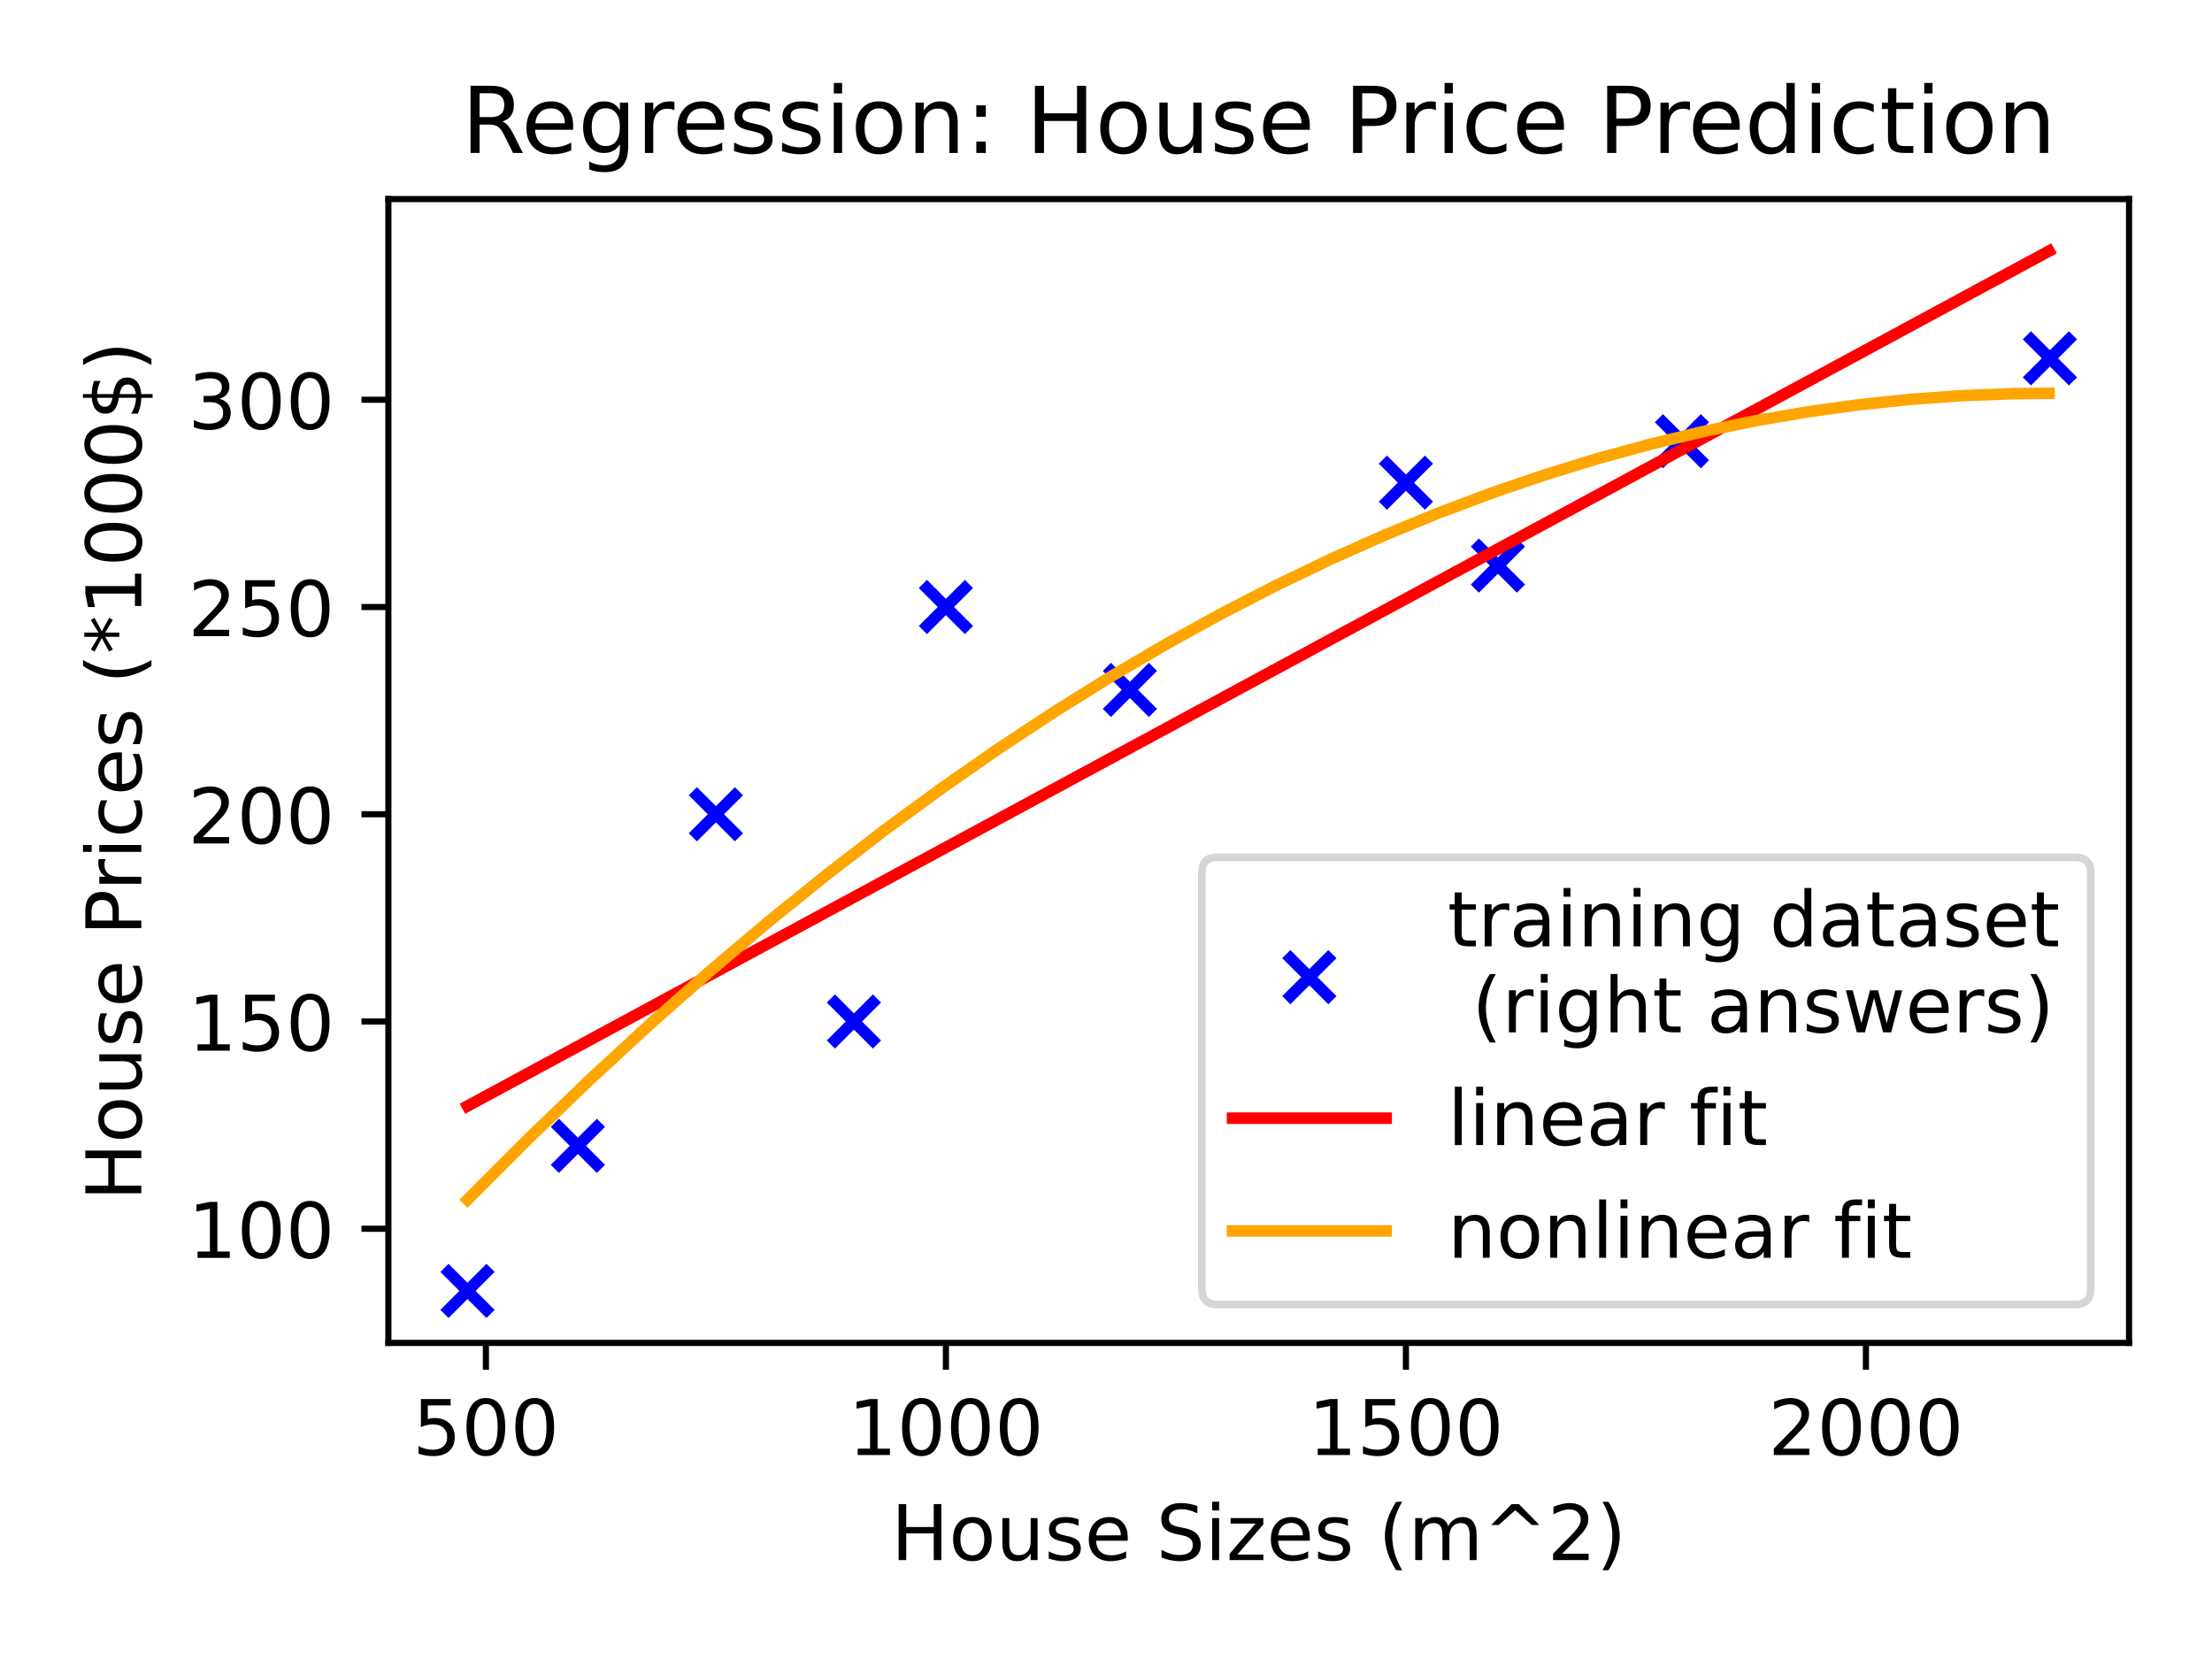
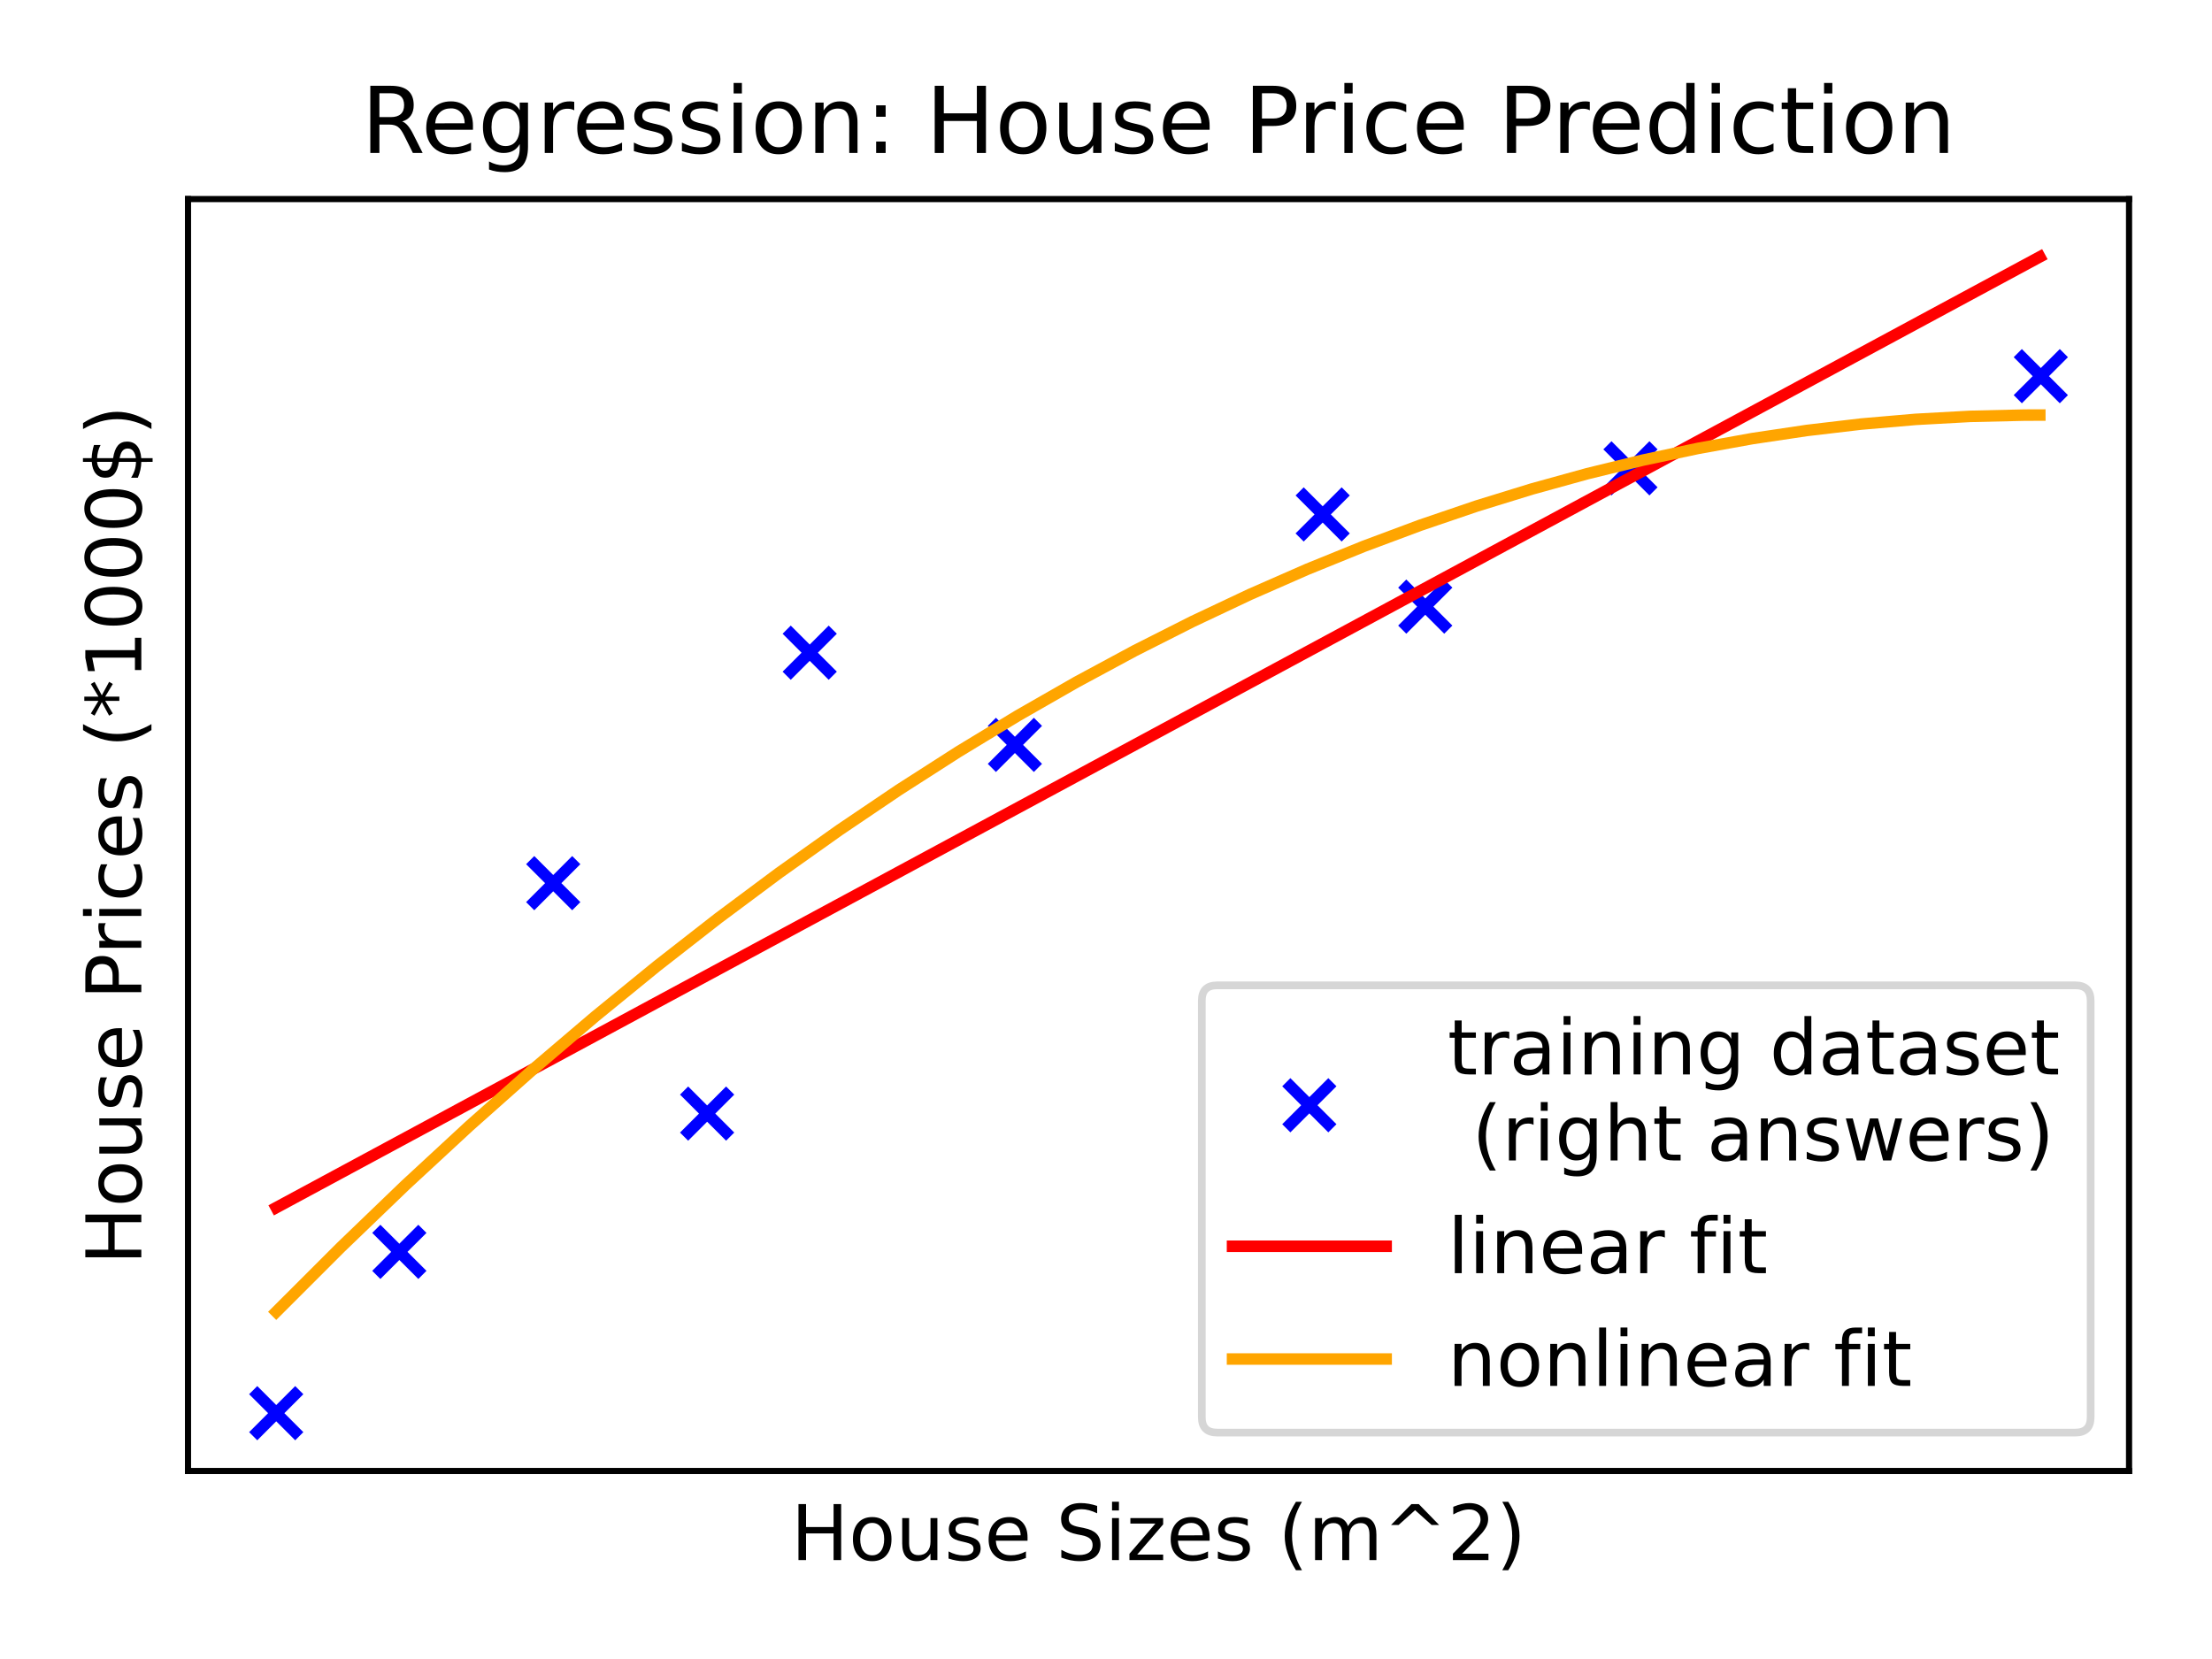
<svg xmlns="http://www.w3.org/2000/svg" xmlns:xlink="http://www.w3.org/1999/xlink" width="288pt" height="216pt" viewBox="0 0 288 216" version="1.1">
  <defs>
    <style type="text/css">*{stroke-linejoin: round; stroke-linecap: butt}</style>
  </defs>
  <g id="figure_1">
    <g id="patch_1">
      <path d="M 0 216  L 288 216  L 288 0  L 0 0  z " style="fill: #ffffff" />
    </g>
    <g id="axes_1">
      <g id="patch_2">
-         <path d="M 50.566 174.844  L 277.2 174.844  L 277.2 25.918  L 50.566 25.918  z " style="fill: #ffffff" />
+         <path d="M 24.478 191.522  L 277.2 191.522  L 277.2 25.918  L 24.478 25.918  z " style="fill: #ffffff" />
      </g>
      <g id="PathCollection_1">
        <defs>
-           <path id="mc0787a0855" d="M -3 3  L 3 -3  M -3 -3  L 3 3  " style="stroke: #0000ff; stroke-width: 1.5" />
+           <path id="m986e92aa79" d="M -3 3  L 3 -3  M -3 -3  L 3 3  " style="stroke: #0000ff; stroke-width: 1.5" />
        </defs>
-         <g clip-path="url(#p9d4a4acfc5)">
-           <use xlink:href="#mc0787a0855" x="60.867" y="168.074" style="fill: #0000ff; stroke: #0000ff; stroke-width: 1.5" />
-           <use xlink:href="#mc0787a0855" x="75.241" y="149.187" style="fill: #0000ff; stroke: #0000ff; stroke-width: 1.5" />
-           <use xlink:href="#mc0787a0855" x="93.209" y="106.015" style="fill: #0000ff; stroke: #0000ff; stroke-width: 1.5" />
-           <use xlink:href="#mc0787a0855" x="111.177" y="132.997" style="fill: #0000ff; stroke: #0000ff; stroke-width: 1.5" />
-           <use xlink:href="#mc0787a0855" x="123.156" y="79.032" style="fill: #0000ff; stroke: #0000ff; stroke-width: 1.5" />
-           <use xlink:href="#mc0787a0855" x="147.113" y="89.825" style="fill: #0000ff; stroke: #0000ff; stroke-width: 1.5" />
-           <use xlink:href="#mc0787a0855" x="183.049" y="62.843" style="fill: #0000ff; stroke: #0000ff; stroke-width: 1.5" />
-           <use xlink:href="#mc0787a0855" x="195.027" y="73.636" style="fill: #0000ff; stroke: #0000ff; stroke-width: 1.5" />
-           <use xlink:href="#mc0787a0855" x="218.984" y="57.447" style="fill: #0000ff; stroke: #0000ff; stroke-width: 1.5" />
-           <use xlink:href="#mc0787a0855" x="266.898" y="46.654" style="fill: #0000ff; stroke: #0000ff; stroke-width: 1.5" />
+         <g clip-path="url(#p5c8f472118)">
+           <use xlink:href="#m986e92aa79" x="35.965" y="183.994" style="fill: #0000ff; stroke: #0000ff; stroke-width: 1.5" />
+           <use xlink:href="#m986e92aa79" x="51.994" y="162.992" style="fill: #0000ff; stroke: #0000ff; stroke-width: 1.5" />
+           <use xlink:href="#m986e92aa79" x="72.03" y="114.985" style="fill: #0000ff; stroke: #0000ff; stroke-width: 1.5" />
+           <use xlink:href="#m986e92aa79" x="92.067" y="144.989" style="fill: #0000ff; stroke: #0000ff; stroke-width: 1.5" />
+           <use xlink:href="#m986e92aa79" x="105.424" y="84.981" style="fill: #0000ff; stroke: #0000ff; stroke-width: 1.5" />
+           <use xlink:href="#m986e92aa79" x="132.139" y="96.982" style="fill: #0000ff; stroke: #0000ff; stroke-width: 1.5" />
+           <use xlink:href="#m986e92aa79" x="172.211" y="66.978" style="fill: #0000ff; stroke: #0000ff; stroke-width: 1.5" />
+           <use xlink:href="#m986e92aa79" x="185.568" y="78.98" style="fill: #0000ff; stroke: #0000ff; stroke-width: 1.5" />
+           <use xlink:href="#m986e92aa79" x="212.283" y="60.977" style="fill: #0000ff; stroke: #0000ff; stroke-width: 1.5" />
+           <use xlink:href="#m986e92aa79" x="265.713" y="48.976" style="fill: #0000ff; stroke: #0000ff; stroke-width: 1.5" />
        </g>
      </g>
      <g id="matplotlib.axis_1">
-         <g id="xtick_1">
-           <g id="line2d_1">
-             <defs>
-               <path id="m7bbe33ecaf" d="M 0 0  L 0 3.5  " style="stroke: #000000; stroke-width: 0.8" />
-             </defs>
-             <g>
-               <use xlink:href="#m7bbe33ecaf" x="63.263" y="174.844" style="stroke: #000000; stroke-width: 0.8" />
-             </g>
-           </g>
-           <g id="text_1">
-             <g transform="translate(53.71915 189.4422) scale(0.1 -0.1)">
-               <defs>
-                 <path id="DejaVuSans-35" d="M 691 4666  L 3169 4666  L 3169 4134  L 1269 4134  L 1269 2991  Q 1406 3038 1543 3061  Q 1681 3084 1819 3084  Q 2600 3084 3056 2656  Q 3513 2228 3513 1497  Q 3513 744 3044 326  Q 2575 -91 1722 -91  Q 1428 -91 1123 -41  Q 819 9 494 109  L 494 744  Q 775 591 1075 516  Q 1375 441 1709 441  Q 2250 441 2565 725  Q 2881 1009 2881 1497  Q 2881 1984 2565 2268  Q 2250 2553 1709 2553  Q 1456 2553 1204 2497  Q 953 2441 691 2322  L 691 4666  z " transform="scale(0.015625)" />
-                 <path id="DejaVuSans-30" d="M 2034 4250  Q 1547 4250 1301 3770  Q 1056 3291 1056 2328  Q 1056 1369 1301 889  Q 1547 409 2034 409  Q 2525 409 2770 889  Q 3016 1369 3016 2328  Q 3016 3291 2770 3770  Q 2525 4250 2034 4250  z M 2034 4750  Q 2819 4750 3233 4129  Q 3647 3509 3647 2328  Q 3647 1150 3233 529  Q 2819 -91 2034 -91  Q 1250 -91 836 529  Q 422 1150 422 2328  Q 422 3509 836 4129  Q 1250 4750 2034 4750  z " transform="scale(0.015625)" />
-               </defs>
-               <use xlink:href="#DejaVuSans-35" />
-               <use xlink:href="#DejaVuSans-30" x="63.623" />
-               <use xlink:href="#DejaVuSans-30" x="127.246" />
-             </g>
-           </g>
-         </g>
-         <g id="xtick_2">
-           <g id="line2d_2">
-             <g>
-               <use xlink:href="#m7bbe33ecaf" x="123.156" y="174.844" style="stroke: #000000; stroke-width: 0.8" />
-             </g>
-           </g>
-           <g id="text_2">
-             <g transform="translate(110.4307 189.4422) scale(0.1 -0.1)">
-               <defs>
-                 <path id="DejaVuSans-31" d="M 794 531  L 1825 531  L 1825 4091  L 703 3866  L 703 4441  L 1819 4666  L 2450 4666  L 2450 531  L 3481 531  L 3481 0  L 794 0  L 794 531  z " transform="scale(0.015625)" />
-               </defs>
-               <use xlink:href="#DejaVuSans-31" />
-               <use xlink:href="#DejaVuSans-30" x="63.623" />
-               <use xlink:href="#DejaVuSans-30" x="127.246" />
-               <use xlink:href="#DejaVuSans-30" x="190.869" />
-             </g>
-           </g>
-         </g>
-         <g id="xtick_3">
-           <g id="line2d_3">
-             <g>
-               <use xlink:href="#m7bbe33ecaf" x="183.049" y="174.844" style="stroke: #000000; stroke-width: 0.8" />
-             </g>
-           </g>
-           <g id="text_3">
-             <g transform="translate(170.3235 189.4422) scale(0.1 -0.1)">
-               <use xlink:href="#DejaVuSans-31" />
-               <use xlink:href="#DejaVuSans-35" x="63.623" />
-               <use xlink:href="#DejaVuSans-30" x="127.246" />
-               <use xlink:href="#DejaVuSans-30" x="190.869" />
-             </g>
-           </g>
-         </g>
-         <g id="xtick_4">
-           <g id="line2d_4">
-             <g>
-               <use xlink:href="#m7bbe33ecaf" x="242.941" y="174.844" style="stroke: #000000; stroke-width: 0.8" />
-             </g>
-           </g>
-           <g id="text_4">
-             <g transform="translate(230.2163 189.4422) scale(0.1 -0.1)">
-               <defs>
-                 <path id="DejaVuSans-32" d="M 1228 531  L 3431 531  L 3431 0  L 469 0  L 469 531  Q 828 903 1448 1529  Q 2069 2156 2228 2338  Q 2531 2678 2651 2914  Q 2772 3150 2772 3378  Q 2772 3750 2511 3984  Q 2250 4219 1831 4219  Q 1534 4219 1204 4116  Q 875 4013 500 3803  L 500 4441  Q 881 4594 1212 4672  Q 1544 4750 1819 4750  Q 2544 4750 2975 4387  Q 3406 4025 3406 3419  Q 3406 3131 3298 2873  Q 3191 2616 2906 2266  Q 2828 2175 2409 1742  Q 1991 1309 1228 531  z " transform="scale(0.015625)" />
-               </defs>
-               <use xlink:href="#DejaVuSans-32" />
-               <use xlink:href="#DejaVuSans-30" x="63.623" />
-               <use xlink:href="#DejaVuSans-30" x="127.246" />
-               <use xlink:href="#DejaVuSans-30" x="190.869" />
-             </g>
-           </g>
-         </g>
-         <g id="text_5">
-           <g transform="translate(116.0234 203.1203) scale(0.1 -0.1)">
+         <g id="text_1">
+           <g transform="translate(102.9797 203.1203) scale(0.1 -0.1)">
            <defs>
              <path id="DejaVuSans-48" d="M 628 4666  L 1259 4666  L 1259 2753  L 3553 2753  L 3553 4666  L 4184 4666  L 4184 0  L 3553 0  L 3553 2222  L 1259 2222  L 1259 0  L 628 0  L 628 4666  z " transform="scale(0.015625)" />
              <path id="DejaVuSans-6f" d="M 1959 3097  Q 1497 3097 1228 2736  Q 959 2375 959 1747  Q 959 1119 1226 758  Q 1494 397 1959 397  Q 2419 397 2687 759  Q 2956 1122 2956 1747  Q 2956 2369 2687 2733  Q 2419 3097 1959 3097  z M 1959 3584  Q 2709 3584 3137 3096  Q 3566 2609 3566 1747  Q 3566 888 3137 398  Q 2709 -91 1959 -91  Q 1206 -91 779 398  Q 353 888 353 1747  Q 353 2609 779 3096  Q 1206 3584 1959 3584  z " transform="scale(0.015625)" />
              <path id="DejaVuSans-75" d="M 544 1381  L 544 3500  L 1119 3500  L 1119 1403  Q 1119 906 1312 657  Q 1506 409 1894 409  Q 2359 409 2629 706  Q 2900 1003 2900 1516  L 2900 3500  L 3475 3500  L 3475 0  L 2900 0  L 2900 538  Q 2691 219 2414 64  Q 2138 -91 1772 -91  Q 1169 -91 856 284  Q 544 659 544 1381  z M 1991 3584  L 1991 3584  z " transform="scale(0.015625)" />
              <path id="DejaVuSans-73" d="M 2834 3397  L 2834 2853  Q 2591 2978 2328 3040  Q 2066 3103 1784 3103  Q 1356 3103 1142 2972  Q 928 2841 928 2578  Q 928 2378 1081 2264  Q 1234 2150 1697 2047  L 1894 2003  Q 2506 1872 2764 1633  Q 3022 1394 3022 966  Q 3022 478 2636 193  Q 2250 -91 1575 -91  Q 1294 -91 989 -36  Q 684 19 347 128  L 347 722  Q 666 556 975 473  Q 1284 391 1588 391  Q 1994 391 2212 530  Q 2431 669 2431 922  Q 2431 1156 2273 1281  Q 2116 1406 1581 1522  L 1381 1569  Q 847 1681 609 1914  Q 372 2147 372 2553  Q 372 3047 722 3315  Q 1072 3584 1716 3584  Q 2034 3584 2315 3537  Q 2597 3491 2834 3397  z " transform="scale(0.015625)" />
              <path id="DejaVuSans-65" d="M 3597 1894  L 3597 1613  L 953 1613  Q 991 1019 1311 708  Q 1631 397 2203 397  Q 2534 397 2845 478  Q 3156 559 3463 722  L 3463 178  Q 3153 47 2828 -22  Q 2503 -91 2169 -91  Q 1331 -91 842 396  Q 353 884 353 1716  Q 353 2575 817 3079  Q 1281 3584 2069 3584  Q 2775 3584 3186 3129  Q 3597 2675 3597 1894  z M 3022 2063  Q 3016 2534 2758 2815  Q 2500 3097 2075 3097  Q 1594 3097 1305 2825  Q 1016 2553 972 2059  L 3022 2063  z " transform="scale(0.015625)" />
              <path id="DejaVuSans-20" transform="scale(0.015625)" />
              <path id="DejaVuSans-53" d="M 3425 4513  L 3425 3897  Q 3066 4069 2747 4153  Q 2428 4238 2131 4238  Q 1616 4238 1336 4038  Q 1056 3838 1056 3469  Q 1056 3159 1242 3001  Q 1428 2844 1947 2747  L 2328 2669  Q 3034 2534 3370 2195  Q 3706 1856 3706 1288  Q 3706 609 3251 259  Q 2797 -91 1919 -91  Q 1588 -91 1214 -16  Q 841 59 441 206  L 441 856  Q 825 641 1194 531  Q 1563 422 1919 422  Q 2459 422 2753 634  Q 3047 847 3047 1241  Q 3047 1584 2836 1778  Q 2625 1972 2144 2069  L 1759 2144  Q 1053 2284 737 2584  Q 422 2884 422 3419  Q 422 4038 858 4394  Q 1294 4750 2059 4750  Q 2388 4750 2728 4690  Q 3069 4631 3425 4513  z " transform="scale(0.015625)" />
              <path id="DejaVuSans-69" d="M 603 3500  L 1178 3500  L 1178 0  L 603 0  L 603 3500  z M 603 4863  L 1178 4863  L 1178 4134  L 603 4134  L 603 4863  z " transform="scale(0.015625)" />
              <path id="DejaVuSans-7a" d="M 353 3500  L 3084 3500  L 3084 2975  L 922 459  L 3084 459  L 3084 0  L 275 0  L 275 525  L 2438 3041  L 353 3041  L 353 3500  z " transform="scale(0.015625)" />
              <path id="DejaVuSans-28" d="M 1984 4856  Q 1566 4138 1362 3434  Q 1159 2731 1159 2009  Q 1159 1288 1364 580  Q 1569 -128 1984 -844  L 1484 -844  Q 1016 -109 783 600  Q 550 1309 550 2009  Q 550 2706 781 3412  Q 1013 4119 1484 4856  L 1984 4856  z " transform="scale(0.015625)" />
              <path id="DejaVuSans-6d" d="M 3328 2828  Q 3544 3216 3844 3400  Q 4144 3584 4550 3584  Q 5097 3584 5394 3201  Q 5691 2819 5691 2113  L 5691 0  L 5113 0  L 5113 2094  Q 5113 2597 4934 2840  Q 4756 3084 4391 3084  Q 3944 3084 3684 2787  Q 3425 2491 3425 1978  L 3425 0  L 2847 0  L 2847 2094  Q 2847 2600 2669 2842  Q 2491 3084 2119 3084  Q 1678 3084 1418 2786  Q 1159 2488 1159 1978  L 1159 0  L 581 0  L 581 3500  L 1159 3500  L 1159 2956  Q 1356 3278 1631 3431  Q 1906 3584 2284 3584  Q 2666 3584 2933 3390  Q 3200 3197 3328 2828  z " transform="scale(0.015625)" />
              <path id="DejaVuSans-5e" d="M 2988 4666  L 4684 2925  L 4056 2925  L 2681 4159  L 1306 2925  L 678 2925  L 2375 4666  L 2988 4666  z " transform="scale(0.015625)" />
+               <path id="DejaVuSans-32" d="M 1228 531  L 3431 531  L 3431 0  L 469 0  L 469 531  Q 828 903 1448 1529  Q 2069 2156 2228 2338  Q 2531 2678 2651 2914  Q 2772 3150 2772 3378  Q 2772 3750 2511 3984  Q 2250 4219 1831 4219  Q 1534 4219 1204 4116  Q 875 4013 500 3803  L 500 4441  Q 881 4594 1212 4672  Q 1544 4750 1819 4750  Q 2544 4750 2975 4387  Q 3406 4025 3406 3419  Q 3406 3131 3298 2873  Q 3191 2616 2906 2266  Q 2828 2175 2409 1742  Q 1991 1309 1228 531  z " transform="scale(0.015625)" />
              <path id="DejaVuSans-29" d="M 513 4856  L 1013 4856  Q 1481 4119 1714 3412  Q 1947 2706 1947 2009  Q 1947 1309 1714 600  Q 1481 -109 1013 -844  L 513 -844  Q 928 -128 1133 580  Q 1338 1288 1338 2009  Q 1338 2731 1133 3434  Q 928 4138 513 4856  z " transform="scale(0.015625)" />
            </defs>
            <use xlink:href="#DejaVuSans-48" />
            <use xlink:href="#DejaVuSans-6f" x="75.195" />
            <use xlink:href="#DejaVuSans-75" x="136.377" />
            <use xlink:href="#DejaVuSans-73" x="199.756" />
            <use xlink:href="#DejaVuSans-65" x="251.855" />
            <use xlink:href="#DejaVuSans-20" x="313.379" />
            <use xlink:href="#DejaVuSans-53" x="345.166" />
            <use xlink:href="#DejaVuSans-69" x="408.643" />
            <use xlink:href="#DejaVuSans-7a" x="436.426" />
            <use xlink:href="#DejaVuSans-65" x="488.916" />
            <use xlink:href="#DejaVuSans-73" x="550.439" />
            <use xlink:href="#DejaVuSans-20" x="602.539" />
            <use xlink:href="#DejaVuSans-28" x="634.326" />
            <use xlink:href="#DejaVuSans-6d" x="673.34" />
            <use xlink:href="#DejaVuSans-5e" x="770.752" />
            <use xlink:href="#DejaVuSans-32" x="854.541" />
            <use xlink:href="#DejaVuSans-29" x="918.164" />
          </g>
        </g>
      </g>
      <g id="matplotlib.axis_2">
-         <g id="ytick_1">
-           <g id="line2d_5">
-             <defs>
-               <path id="mb583600243" d="M 0 0  L -3.5 0  " style="stroke: #000000; stroke-width: 0.8" />
-             </defs>
-             <g>
-               <use xlink:href="#mb583600243" x="50.566" y="159.98" style="stroke: #000000; stroke-width: 0.8" />
-             </g>
-           </g>
-           <g id="text_6">
-             <g transform="translate(24.47812 163.7789) scale(0.1 -0.1)">
-               <use xlink:href="#DejaVuSans-31" />
-               <use xlink:href="#DejaVuSans-30" x="63.623" />
-               <use xlink:href="#DejaVuSans-30" x="127.246" />
-             </g>
-           </g>
-         </g>
-         <g id="ytick_2">
-           <g id="line2d_6">
-             <g>
-               <use xlink:href="#mb583600243" x="50.566" y="132.997" style="stroke: #000000; stroke-width: 0.8" />
-             </g>
-           </g>
-           <g id="text_7">
-             <g transform="translate(24.47812 136.7965) scale(0.1 -0.1)">
-               <use xlink:href="#DejaVuSans-31" />
-               <use xlink:href="#DejaVuSans-35" x="63.623" />
-               <use xlink:href="#DejaVuSans-30" x="127.246" />
-             </g>
-           </g>
-         </g>
-         <g id="ytick_3">
-           <g id="line2d_7">
-             <g>
-               <use xlink:href="#mb583600243" x="50.566" y="106.015" style="stroke: #000000; stroke-width: 0.8" />
-             </g>
-           </g>
-           <g id="text_8">
-             <g transform="translate(24.47812 109.8141) scale(0.1 -0.1)">
-               <use xlink:href="#DejaVuSans-32" />
-               <use xlink:href="#DejaVuSans-30" x="63.623" />
-               <use xlink:href="#DejaVuSans-30" x="127.246" />
-             </g>
-           </g>
-         </g>
-         <g id="ytick_4">
-           <g id="line2d_8">
-             <g>
-               <use xlink:href="#mb583600243" x="50.566" y="79.032" style="stroke: #000000; stroke-width: 0.8" />
-             </g>
-           </g>
-           <g id="text_9">
-             <g transform="translate(24.47812 82.83168) scale(0.1 -0.1)">
-               <use xlink:href="#DejaVuSans-32" />
-               <use xlink:href="#DejaVuSans-35" x="63.623" />
-               <use xlink:href="#DejaVuSans-30" x="127.246" />
-             </g>
-           </g>
-         </g>
-         <g id="ytick_5">
-           <g id="line2d_9">
-             <g>
-               <use xlink:href="#mb583600243" x="50.566" y="52.05" style="stroke: #000000; stroke-width: 0.8" />
-             </g>
-           </g>
-           <g id="text_10">
-             <g transform="translate(24.47812 55.84927) scale(0.1 -0.1)">
-               <defs>
-                 <path id="DejaVuSans-33" d="M 2597 2516  Q 3050 2419 3304 2112  Q 3559 1806 3559 1356  Q 3559 666 3084 287  Q 2609 -91 1734 -91  Q 1441 -91 1130 -33  Q 819 25 488 141  L 488 750  Q 750 597 1062 519  Q 1375 441 1716 441  Q 2309 441 2620 675  Q 2931 909 2931 1356  Q 2931 1769 2642 2001  Q 2353 2234 1838 2234  L 1294 2234  L 1294 2753  L 1863 2753  Q 2328 2753 2575 2939  Q 2822 3125 2822 3475  Q 2822 3834 2567 4026  Q 2313 4219 1838 4219  Q 1578 4219 1281 4162  Q 984 4106 628 3988  L 628 4550  Q 988 4650 1302 4700  Q 1616 4750 1894 4750  Q 2613 4750 3031 4423  Q 3450 4097 3450 3541  Q 3450 3153 3228 2886  Q 3006 2619 2597 2516  z " transform="scale(0.015625)" />
-               </defs>
-               <use xlink:href="#DejaVuSans-33" />
-               <use xlink:href="#DejaVuSans-30" x="63.623" />
-               <use xlink:href="#DejaVuSans-30" x="127.246" />
-             </g>
-           </g>
-         </g>
-         <g id="text_11">
-           <g transform="translate(18.39844 156.3388) rotate(-90) scale(0.1 -0.1)">
+         <g id="text_2">
+           <g transform="translate(18.39844 164.6778) rotate(-90) scale(0.1 -0.1)">
            <defs>
              <path id="DejaVuSans-50" d="M 1259 4147  L 1259 2394  L 2053 2394  Q 2494 2394 2734 2622  Q 2975 2850 2975 3272  Q 2975 3691 2734 3919  Q 2494 4147 2053 4147  L 1259 4147  z M 628 4666  L 2053 4666  Q 2838 4666 3239 4311  Q 3641 3956 3641 3272  Q 3641 2581 3239 2228  Q 2838 1875 2053 1875  L 1259 1875  L 1259 0  L 628 0  L 628 4666  z " transform="scale(0.015625)" />
              <path id="DejaVuSans-72" d="M 2631 2963  Q 2534 3019 2420 3045  Q 2306 3072 2169 3072  Q 1681 3072 1420 2755  Q 1159 2438 1159 1844  L 1159 0  L 581 0  L 581 3500  L 1159 3500  L 1159 2956  Q 1341 3275 1631 3429  Q 1922 3584 2338 3584  Q 2397 3584 2469 3576  Q 2541 3569 2628 3553  L 2631 2963  z " transform="scale(0.015625)" />
              <path id="DejaVuSans-63" d="M 3122 3366  L 3122 2828  Q 2878 2963 2633 3030  Q 2388 3097 2138 3097  Q 1578 3097 1268 2742  Q 959 2388 959 1747  Q 959 1106 1268 751  Q 1578 397 2138 397  Q 2388 397 2633 464  Q 2878 531 3122 666  L 3122 134  Q 2881 22 2623 -34  Q 2366 -91 2075 -91  Q 1284 -91 818 406  Q 353 903 353 1747  Q 353 2603 823 3093  Q 1294 3584 2113 3584  Q 2378 3584 2631 3529  Q 2884 3475 3122 3366  z " transform="scale(0.015625)" />
              <path id="DejaVuSans-2a" d="M 3009 3897  L 1888 3291  L 3009 2681  L 2828 2375  L 1778 3009  L 1778 1831  L 1422 1831  L 1422 3009  L 372 2375  L 191 2681  L 1313 3291  L 191 3897  L 372 4206  L 1422 3572  L 1422 4750  L 1778 4750  L 1778 3572  L 2828 4206  L 3009 3897  z " transform="scale(0.015625)" />
+               <path id="DejaVuSans-31" d="M 794 531  L 1825 531  L 1825 4091  L 703 3866  L 703 4441  L 1819 4666  L 2450 4666  L 2450 531  L 3481 531  L 3481 0  L 794 0  L 794 531  z " transform="scale(0.015625)" />
+               <path id="DejaVuSans-30" d="M 2034 4250  Q 1547 4250 1301 3770  Q 1056 3291 1056 2328  Q 1056 1369 1301 889  Q 1547 409 2034 409  Q 2525 409 2770 889  Q 3016 1369 3016 2328  Q 3016 3291 2770 3770  Q 2525 4250 2034 4250  z M 2034 4750  Q 2819 4750 3233 4129  Q 3647 3509 3647 2328  Q 3647 1150 3233 529  Q 2819 -91 2034 -91  Q 1250 -91 836 529  Q 422 1150 422 2328  Q 422 3509 836 4129  Q 1250 4750 2034 4750  z " transform="scale(0.015625)" />
              <path id="DejaVuSans-24" d="M 2163 -941  L 1850 -941  L 1847 0  Q 1519 6 1191 76  Q 863 147 531 288  L 531 850  Q 850 650 1176 548  Q 1503 447 1850 444  L 1850 1869  Q 1159 1981 845 2250  Q 531 2519 531 2988  Q 531 3497 872 3790  Q 1213 4084 1850 4128  L 1850 4863  L 2163 4863  L 2163 4138  Q 2453 4125 2725 4076  Q 2997 4028 3256 3944  L 3256 3397  Q 2997 3528 2723 3600  Q 2450 3672 2163 3684  L 2163 2350  Q 2872 2241 3206 1959  Q 3541 1678 3541 1191  Q 3541 663 3186 358  Q 2831 53 2163 6  L 2163 -941  z M 1850 2406  L 1850 3688  Q 1488 3647 1297 3481  Q 1106 3316 1106 3041  Q 1106 2772 1282 2622  Q 1459 2472 1850 2406  z M 2163 1806  L 2163 453  Q 2559 506 2761 678  Q 2963 850 2963 1131  Q 2963 1406 2770 1568  Q 2578 1731 2163 1806  z " transform="scale(0.015625)" />
            </defs>
            <use xlink:href="#DejaVuSans-48" />
            <use xlink:href="#DejaVuSans-6f" x="75.195" />
            <use xlink:href="#DejaVuSans-75" x="136.377" />
            <use xlink:href="#DejaVuSans-73" x="199.756" />
            <use xlink:href="#DejaVuSans-65" x="251.855" />
            <use xlink:href="#DejaVuSans-20" x="313.379" />
            <use xlink:href="#DejaVuSans-50" x="345.166" />
            <use xlink:href="#DejaVuSans-72" x="403.719" />
            <use xlink:href="#DejaVuSans-69" x="444.832" />
            <use xlink:href="#DejaVuSans-63" x="472.615" />
            <use xlink:href="#DejaVuSans-65" x="527.596" />
            <use xlink:href="#DejaVuSans-73" x="589.119" />
            <use xlink:href="#DejaVuSans-20" x="641.219" />
            <use xlink:href="#DejaVuSans-28" x="673.006" />
            <use xlink:href="#DejaVuSans-2a" x="712.02" />
            <use xlink:href="#DejaVuSans-31" x="762.02" />
            <use xlink:href="#DejaVuSans-30" x="825.643" />
            <use xlink:href="#DejaVuSans-30" x="889.266" />
            <use xlink:href="#DejaVuSans-30" x="952.889" />
            <use xlink:href="#DejaVuSans-24" x="1016.512" />
            <use xlink:href="#DejaVuSans-29" x="1080.135" />
          </g>
        </g>
      </g>
-       <g id="line2d_10">
-         <path d="M 60.867 144.006  L 266.779 32.687  L 266.779 32.687  " clip-path="url(#p9d4a4acfc5)" style="fill: none; stroke: #ff0000; stroke-width: 1.5; stroke-linecap: square" />
-       </g>
-       <g id="line2d_11">
-         <path d="M 60.867 156.206  L 68.893 148.171  L 76.799 140.569  L 84.585 133.385  L 92.371 126.503  L 100.037 120.02  L 107.703 113.829  L 115.25 108.02  L 122.677 102.579  L 130.103 97.412  L 137.41 92.595  L 144.717 88.044  L 151.904 83.825  L 159.091 79.864  L 166.159 76.218  L 173.226 72.82  L 180.293 69.67  L 187.241 66.815  L 194.189 64.2  L 201.136 61.825  L 207.964 59.724  L 214.792 57.854  L 221.619 56.216  L 228.447 54.809  L 235.155 53.652  L 241.863 52.719  L 248.571 52.009  L 255.279 51.522  L 261.987 51.259  L 266.779 51.208  L 266.779 51.208  " clip-path="url(#p9d4a4acfc5)" style="fill: none; stroke: #ffa500; stroke-width: 1.5; stroke-linecap: square" />
+       <g id="line2d_1">
+         <path d="M 35.965 157.231  L 265.579 33.446  L 265.579 33.446  " clip-path="url(#p5c8f472118)" style="fill: none; stroke: #ff0000; stroke-width: 1.5; stroke-linecap: square" />
+       </g>
+       <g id="line2d_2">
+         <path d="M 35.965 170.796  L 44.381 162.385  L 52.796 154.289  L 61.077 146.628  L 69.359 139.271  L 77.507 132.33  L 85.521 125.791  L 93.536 119.536  L 101.417 113.664  L 109.298 108.068  L 117.045 102.835  L 124.792 97.869  L 132.539 93.169  L 140.153 88.81  L 147.767 84.708  L 155.247 80.929  L 162.727 77.398  L 170.207 74.116  L 177.554 71.134  L 184.9 68.392  L 192.247 65.889  L 199.46 63.665  L 206.673 61.672  L 213.886 59.91  L 221.099 58.378  L 228.178 57.1  L 235.258 56.045  L 242.337 55.211  L 249.417 54.601  L 256.496 54.212  L 263.575 54.047  L 265.579 54.04  L 265.579 54.04  " clip-path="url(#p5c8f472118)" style="fill: none; stroke: #ffa500; stroke-width: 1.5; stroke-linecap: square" />
      </g>
      <g id="patch_3">
-         <path d="M 50.566 174.844  L 50.566 25.918  " style="fill: none; stroke: #000000; stroke-width: 0.8; stroke-linejoin: miter; stroke-linecap: square" />
+         <path d="M 24.478 191.522  L 24.478 25.918  " style="fill: none; stroke: #000000; stroke-width: 0.8; stroke-linejoin: miter; stroke-linecap: square" />
      </g>
      <g id="patch_4">
-         <path d="M 277.2 174.844  L 277.2 25.918  " style="fill: none; stroke: #000000; stroke-width: 0.8; stroke-linejoin: miter; stroke-linecap: square" />
+         <path d="M 277.2 191.522  L 277.2 25.918  " style="fill: none; stroke: #000000; stroke-width: 0.8; stroke-linejoin: miter; stroke-linecap: square" />
      </g>
      <g id="patch_5">
-         <path d="M 50.566 174.844  L 277.2 174.844  " style="fill: none; stroke: #000000; stroke-width: 0.8; stroke-linejoin: miter; stroke-linecap: square" />
+         <path d="M 24.478 191.522  L 277.2 191.522  " style="fill: none; stroke: #000000; stroke-width: 0.8; stroke-linejoin: miter; stroke-linecap: square" />
      </g>
      <g id="patch_6">
-         <path d="M 50.566 25.918  L 277.2 25.918  " style="fill: none; stroke: #000000; stroke-width: 0.8; stroke-linejoin: miter; stroke-linecap: square" />
-       </g>
-       <g id="text_12">
-         <g transform="translate(60.08094 19.91812) scale(0.12 -0.12)">
+         <path d="M 24.478 25.918  L 277.2 25.918  " style="fill: none; stroke: #000000; stroke-width: 0.8; stroke-linejoin: miter; stroke-linecap: square" />
+       </g>
+       <g id="text_3">
+         <g transform="translate(47.03719 19.91812) scale(0.12 -0.12)">
          <defs>
            <path id="DejaVuSans-52" d="M 2841 2188  Q 3044 2119 3236 1894  Q 3428 1669 3622 1275  L 4263 0  L 3584 0  L 2988 1197  Q 2756 1666 2539 1819  Q 2322 1972 1947 1972  L 1259 1972  L 1259 0  L 628 0  L 628 4666  L 2053 4666  Q 2853 4666 3247 4331  Q 3641 3997 3641 3322  Q 3641 2881 3436 2590  Q 3231 2300 2841 2188  z M 1259 4147  L 1259 2491  L 2053 2491  Q 2509 2491 2742 2702  Q 2975 2913 2975 3322  Q 2975 3731 2742 3939  Q 2509 4147 2053 4147  L 1259 4147  z " transform="scale(0.015625)" />
            <path id="DejaVuSans-67" d="M 2906 1791  Q 2906 2416 2648 2759  Q 2391 3103 1925 3103  Q 1463 3103 1205 2759  Q 947 2416 947 1791  Q 947 1169 1205 825  Q 1463 481 1925 481  Q 2391 481 2648 825  Q 2906 1169 2906 1791  z M 3481 434  Q 3481 -459 3084 -895  Q 2688 -1331 1869 -1331  Q 1566 -1331 1297 -1286  Q 1028 -1241 775 -1147  L 775 -588  Q 1028 -725 1275 -790  Q 1522 -856 1778 -856  Q 2344 -856 2625 -561  Q 2906 -266 2906 331  L 2906 616  Q 2728 306 2450 153  Q 2172 0 1784 0  Q 1141 0 747 490  Q 353 981 353 1791  Q 353 2603 747 3093  Q 1141 3584 1784 3584  Q 2172 3584 2450 3431  Q 2728 3278 2906 2969  L 2906 3500  L 3481 3500  L 3481 434  z " transform="scale(0.015625)" />
            <path id="DejaVuSans-6e" d="M 3513 2113  L 3513 0  L 2938 0  L 2938 2094  Q 2938 2591 2744 2837  Q 2550 3084 2163 3084  Q 1697 3084 1428 2787  Q 1159 2491 1159 1978  L 1159 0  L 581 0  L 581 3500  L 1159 3500  L 1159 2956  Q 1366 3272 1645 3428  Q 1925 3584 2291 3584  Q 2894 3584 3203 3211  Q 3513 2838 3513 2113  z " transform="scale(0.015625)" />
            <path id="DejaVuSans-3a" d="M 750 794  L 1409 794  L 1409 0  L 750 0  L 750 794  z M 750 3309  L 1409 3309  L 1409 2516  L 750 2516  L 750 3309  z " transform="scale(0.015625)" />
            <path id="DejaVuSans-64" d="M 2906 2969  L 2906 4863  L 3481 4863  L 3481 0  L 2906 0  L 2906 525  Q 2725 213 2448 61  Q 2172 -91 1784 -91  Q 1150 -91 751 415  Q 353 922 353 1747  Q 353 2572 751 3078  Q 1150 3584 1784 3584  Q 2172 3584 2448 3432  Q 2725 3281 2906 2969  z M 947 1747  Q 947 1113 1208 752  Q 1469 391 1925 391  Q 2381 391 2643 752  Q 2906 1113 2906 1747  Q 2906 2381 2643 2742  Q 2381 3103 1925 3103  Q 1469 3103 1208 2742  Q 947 2381 947 1747  z " transform="scale(0.015625)" />
            <path id="DejaVuSans-74" d="M 1172 4494  L 1172 3500  L 2356 3500  L 2356 3053  L 1172 3053  L 1172 1153  Q 1172 725 1289 603  Q 1406 481 1766 481  L 2356 481  L 2356 0  L 1766 0  Q 1100 0 847 248  Q 594 497 594 1153  L 594 3053  L 172 3053  L 172 3500  L 594 3500  L 594 4494  L 1172 4494  z " transform="scale(0.015625)" />
          </defs>
          <use xlink:href="#DejaVuSans-52" />
          <use xlink:href="#DejaVuSans-65" x="64.982" />
          <use xlink:href="#DejaVuSans-67" x="126.506" />
          <use xlink:href="#DejaVuSans-72" x="189.982" />
          <use xlink:href="#DejaVuSans-65" x="228.846" />
          <use xlink:href="#DejaVuSans-73" x="290.369" />
          <use xlink:href="#DejaVuSans-73" x="342.469" />
          <use xlink:href="#DejaVuSans-69" x="394.568" />
          <use xlink:href="#DejaVuSans-6f" x="422.352" />
          <use xlink:href="#DejaVuSans-6e" x="483.533" />
          <use xlink:href="#DejaVuSans-3a" x="546.912" />
          <use xlink:href="#DejaVuSans-20" x="580.604" />
          <use xlink:href="#DejaVuSans-48" x="612.391" />
          <use xlink:href="#DejaVuSans-6f" x="687.586" />
          <use xlink:href="#DejaVuSans-75" x="748.768" />
          <use xlink:href="#DejaVuSans-73" x="812.146" />
          <use xlink:href="#DejaVuSans-65" x="864.246" />
          <use xlink:href="#DejaVuSans-20" x="925.77" />
          <use xlink:href="#DejaVuSans-50" x="957.557" />
          <use xlink:href="#DejaVuSans-72" x="1016.109" />
          <use xlink:href="#DejaVuSans-69" x="1057.223" />
          <use xlink:href="#DejaVuSans-63" x="1085.006" />
          <use xlink:href="#DejaVuSans-65" x="1139.986" />
          <use xlink:href="#DejaVuSans-20" x="1201.51" />
          <use xlink:href="#DejaVuSans-50" x="1233.297" />
          <use xlink:href="#DejaVuSans-72" x="1291.85" />
          <use xlink:href="#DejaVuSans-65" x="1330.713" />
          <use xlink:href="#DejaVuSans-64" x="1392.236" />
          <use xlink:href="#DejaVuSans-69" x="1455.713" />
          <use xlink:href="#DejaVuSans-63" x="1483.496" />
          <use xlink:href="#DejaVuSans-74" x="1538.477" />
          <use xlink:href="#DejaVuSans-69" x="1577.686" />
          <use xlink:href="#DejaVuSans-6f" x="1605.469" />
          <use xlink:href="#DejaVuSans-6e" x="1666.65" />
        </g>
      </g>
      <g id="legend_1">
        <g id="patch_7">
-           <path d="M 158.475 169.844  L 270.2 169.844  Q 272.2 169.844 272.2 167.844  L 272.2 113.612  Q 272.2 111.612 270.2 111.612  L 158.475 111.612  Q 156.475 111.612 156.475 113.612  L 156.475 167.844  Q 156.475 169.844 158.475 169.844  z " style="fill: #ffffff; opacity: 0.8; stroke: #cccccc; stroke-linejoin: miter" />
+           <path d="M 158.475 186.522  L 270.2 186.522  Q 272.2 186.522 272.2 184.522  L 272.2 130.29  Q 272.2 128.29 270.2 128.29  L 158.475 128.29  Q 156.475 128.29 156.475 130.29  L 156.475 184.522  Q 156.475 186.522 158.475 186.522  z " style="fill: #ffffff; opacity: 0.8; stroke: #cccccc; stroke-linejoin: miter" />
        </g>
        <g id="PathCollection_2">
          <g>
-             <use xlink:href="#mc0787a0855" x="170.475" y="127.224" style="fill: #0000ff; stroke: #0000ff; stroke-width: 1.5" />
-           </g>
-         </g>
-         <g id="text_13">
-           <g transform="translate(188.475 123.21) scale(0.1 -0.1)">
+             <use xlink:href="#m986e92aa79" x="170.475" y="143.902" style="fill: #0000ff; stroke: #0000ff; stroke-width: 1.5" />
+           </g>
+         </g>
+         <g id="text_4">
+           <g transform="translate(188.475 139.8881) scale(0.1 -0.1)">
            <defs>
              <path id="DejaVuSans-61" d="M 2194 1759  Q 1497 1759 1228 1600  Q 959 1441 959 1056  Q 959 750 1161 570  Q 1363 391 1709 391  Q 2188 391 2477 730  Q 2766 1069 2766 1631  L 2766 1759  L 2194 1759  z M 3341 1997  L 3341 0  L 2766 0  L 2766 531  Q 2569 213 2275 61  Q 1981 -91 1556 -91  Q 1019 -91 701 211  Q 384 513 384 1019  Q 384 1609 779 1909  Q 1175 2209 1959 2209  L 2766 2209  L 2766 2266  Q 2766 2663 2505 2880  Q 2244 3097 1772 3097  Q 1472 3097 1187 3025  Q 903 2953 641 2809  L 641 3341  Q 956 3463 1253 3523  Q 1550 3584 1831 3584  Q 2591 3584 2966 3190  Q 3341 2797 3341 1997  z " transform="scale(0.015625)" />
            </defs>
            <use xlink:href="#DejaVuSans-74" />
            <use xlink:href="#DejaVuSans-72" x="39.209" />
            <use xlink:href="#DejaVuSans-61" x="80.322" />
            <use xlink:href="#DejaVuSans-69" x="141.602" />
            <use xlink:href="#DejaVuSans-6e" x="169.385" />
            <use xlink:href="#DejaVuSans-69" x="232.764" />
            <use xlink:href="#DejaVuSans-6e" x="260.547" />
            <use xlink:href="#DejaVuSans-67" x="323.926" />
            <use xlink:href="#DejaVuSans-20" x="387.402" />
            <use xlink:href="#DejaVuSans-64" x="419.189" />
            <use xlink:href="#DejaVuSans-61" x="482.666" />
            <use xlink:href="#DejaVuSans-74" x="543.945" />
            <use xlink:href="#DejaVuSans-61" x="583.154" />
            <use xlink:href="#DejaVuSans-73" x="644.434" />
            <use xlink:href="#DejaVuSans-65" x="696.533" />
            <use xlink:href="#DejaVuSans-74" x="758.057" />
          </g>
-           <g transform="translate(188.475 134.4078) scale(0.1 -0.1)">
+           <g transform="translate(188.475 151.0859) scale(0.1 -0.1)">
            <defs>
              <path id="DejaVuSans-68" d="M 3513 2113  L 3513 0  L 2938 0  L 2938 2094  Q 2938 2591 2744 2837  Q 2550 3084 2163 3084  Q 1697 3084 1428 2787  Q 1159 2491 1159 1978  L 1159 0  L 581 0  L 581 4863  L 1159 4863  L 1159 2956  Q 1366 3272 1645 3428  Q 1925 3584 2291 3584  Q 2894 3584 3203 3211  Q 3513 2838 3513 2113  z " transform="scale(0.015625)" />
              <path id="DejaVuSans-77" d="M 269 3500  L 844 3500  L 1563 769  L 2278 3500  L 2956 3500  L 3675 769  L 4391 3500  L 4966 3500  L 4050 0  L 3372 0  L 2619 2869  L 1863 0  L 1184 0  L 269 3500  z " transform="scale(0.015625)" />
            </defs>
            <use xlink:href="#DejaVuSans-20" />
            <use xlink:href="#DejaVuSans-28" x="31.787" />
            <use xlink:href="#DejaVuSans-72" x="70.801" />
            <use xlink:href="#DejaVuSans-69" x="111.914" />
            <use xlink:href="#DejaVuSans-67" x="139.697" />
            <use xlink:href="#DejaVuSans-68" x="203.174" />
            <use xlink:href="#DejaVuSans-74" x="266.553" />
            <use xlink:href="#DejaVuSans-20" x="305.762" />
            <use xlink:href="#DejaVuSans-61" x="337.549" />
            <use xlink:href="#DejaVuSans-6e" x="398.828" />
            <use xlink:href="#DejaVuSans-73" x="462.207" />
            <use xlink:href="#DejaVuSans-77" x="514.307" />
            <use xlink:href="#DejaVuSans-65" x="596.094" />
            <use xlink:href="#DejaVuSans-72" x="657.617" />
            <use xlink:href="#DejaVuSans-73" x="698.73" />
            <use xlink:href="#DejaVuSans-29" x="750.83" />
          </g>
        </g>
-         <g id="line2d_12">
-           <path d="M 160.475 145.586  L 170.475 145.586  L 180.475 145.586  " style="fill: none; stroke: #ff0000; stroke-width: 1.5; stroke-linecap: square" />
-         </g>
-         <g id="text_14">
-           <g transform="translate(188.475 149.0859) scale(0.1 -0.1)">
+         <g id="line2d_3">
+           <path d="M 160.475 162.264  L 170.475 162.264  L 180.475 162.264  " style="fill: none; stroke: #ff0000; stroke-width: 1.5; stroke-linecap: square" />
+         </g>
+         <g id="text_5">
+           <g transform="translate(188.475 165.7641) scale(0.1 -0.1)">
            <defs>
              <path id="DejaVuSans-6c" d="M 603 4863  L 1178 4863  L 1178 0  L 603 0  L 603 4863  z " transform="scale(0.015625)" />
              <path id="DejaVuSans-66" d="M 2375 4863  L 2375 4384  L 1825 4384  Q 1516 4384 1395 4259  Q 1275 4134 1275 3809  L 1275 3500  L 2222 3500  L 2222 3053  L 1275 3053  L 1275 0  L 697 0  L 697 3053  L 147 3053  L 147 3500  L 697 3500  L 697 3744  Q 697 4328 969 4595  Q 1241 4863 1831 4863  L 2375 4863  z " transform="scale(0.015625)" />
            </defs>
            <use xlink:href="#DejaVuSans-6c" />
            <use xlink:href="#DejaVuSans-69" x="27.783" />
            <use xlink:href="#DejaVuSans-6e" x="55.566" />
            <use xlink:href="#DejaVuSans-65" x="118.945" />
            <use xlink:href="#DejaVuSans-61" x="180.469" />
            <use xlink:href="#DejaVuSans-72" x="241.748" />
            <use xlink:href="#DejaVuSans-20" x="282.861" />
            <use xlink:href="#DejaVuSans-66" x="314.648" />
            <use xlink:href="#DejaVuSans-69" x="349.854" />
            <use xlink:href="#DejaVuSans-74" x="377.637" />
          </g>
        </g>
-         <g id="line2d_13">
-           <path d="M 160.475 160.264  L 170.475 160.264  L 180.475 160.264  " style="fill: none; stroke: #ffa500; stroke-width: 1.5; stroke-linecap: square" />
-         </g>
-         <g id="text_15">
-           <g transform="translate(188.475 163.7641) scale(0.1 -0.1)">
+         <g id="line2d_4">
+           <path d="M 160.475 176.942  L 170.475 176.942  L 180.475 176.942  " style="fill: none; stroke: #ffa500; stroke-width: 1.5; stroke-linecap: square" />
+         </g>
+         <g id="text_6">
+           <g transform="translate(188.475 180.4422) scale(0.1 -0.1)">
            <use xlink:href="#DejaVuSans-6e" />
            <use xlink:href="#DejaVuSans-6f" x="63.379" />
            <use xlink:href="#DejaVuSans-6e" x="124.561" />
            <use xlink:href="#DejaVuSans-6c" x="187.939" />
            <use xlink:href="#DejaVuSans-69" x="215.723" />
            <use xlink:href="#DejaVuSans-6e" x="243.506" />
            <use xlink:href="#DejaVuSans-65" x="306.885" />
            <use xlink:href="#DejaVuSans-61" x="368.408" />
            <use xlink:href="#DejaVuSans-72" x="429.688" />
            <use xlink:href="#DejaVuSans-20" x="470.801" />
            <use xlink:href="#DejaVuSans-66" x="502.588" />
            <use xlink:href="#DejaVuSans-69" x="537.793" />
            <use xlink:href="#DejaVuSans-74" x="565.576" />
          </g>
        </g>
      </g>
    </g>
  </g>
  <defs>
-     <clipPath id="p9d4a4acfc5">
-       <rect x="50.566" y="25.918" width="226.634" height="148.926" />
+     <clipPath id="p5c8f472118">
+       <rect x="24.478" y="25.918" width="252.722" height="165.604" />
    </clipPath>
  </defs>
</svg>
